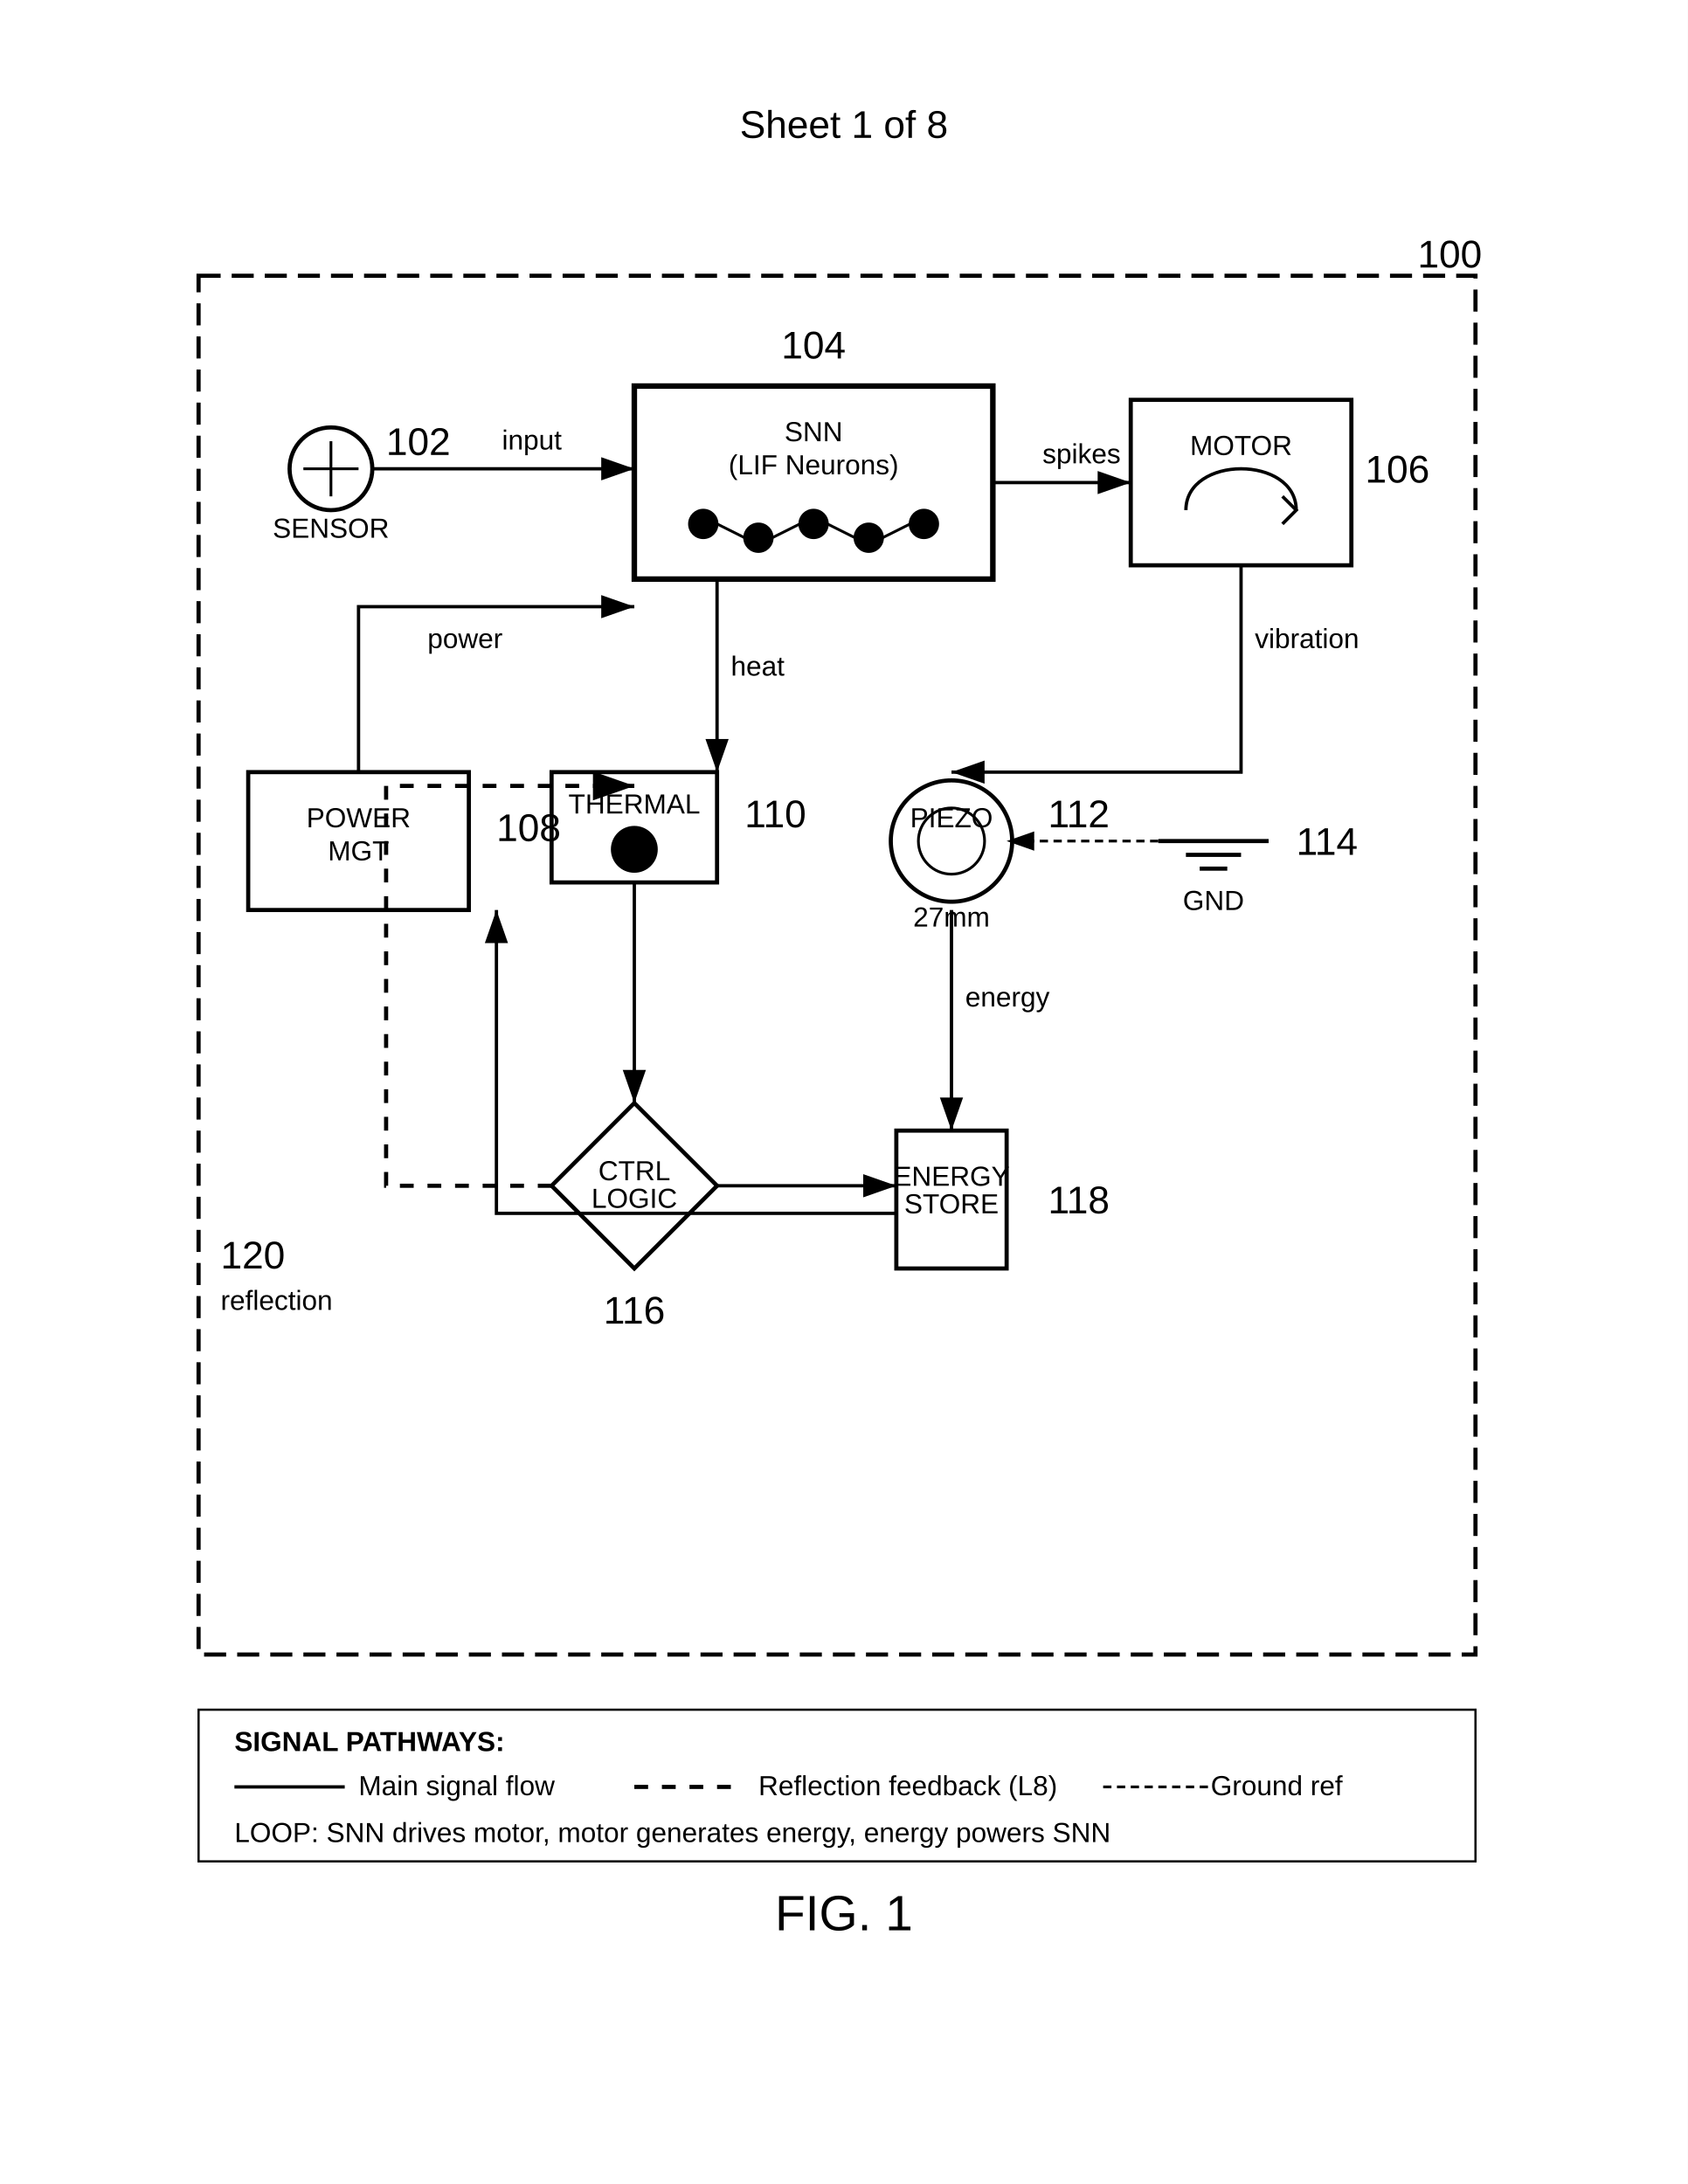
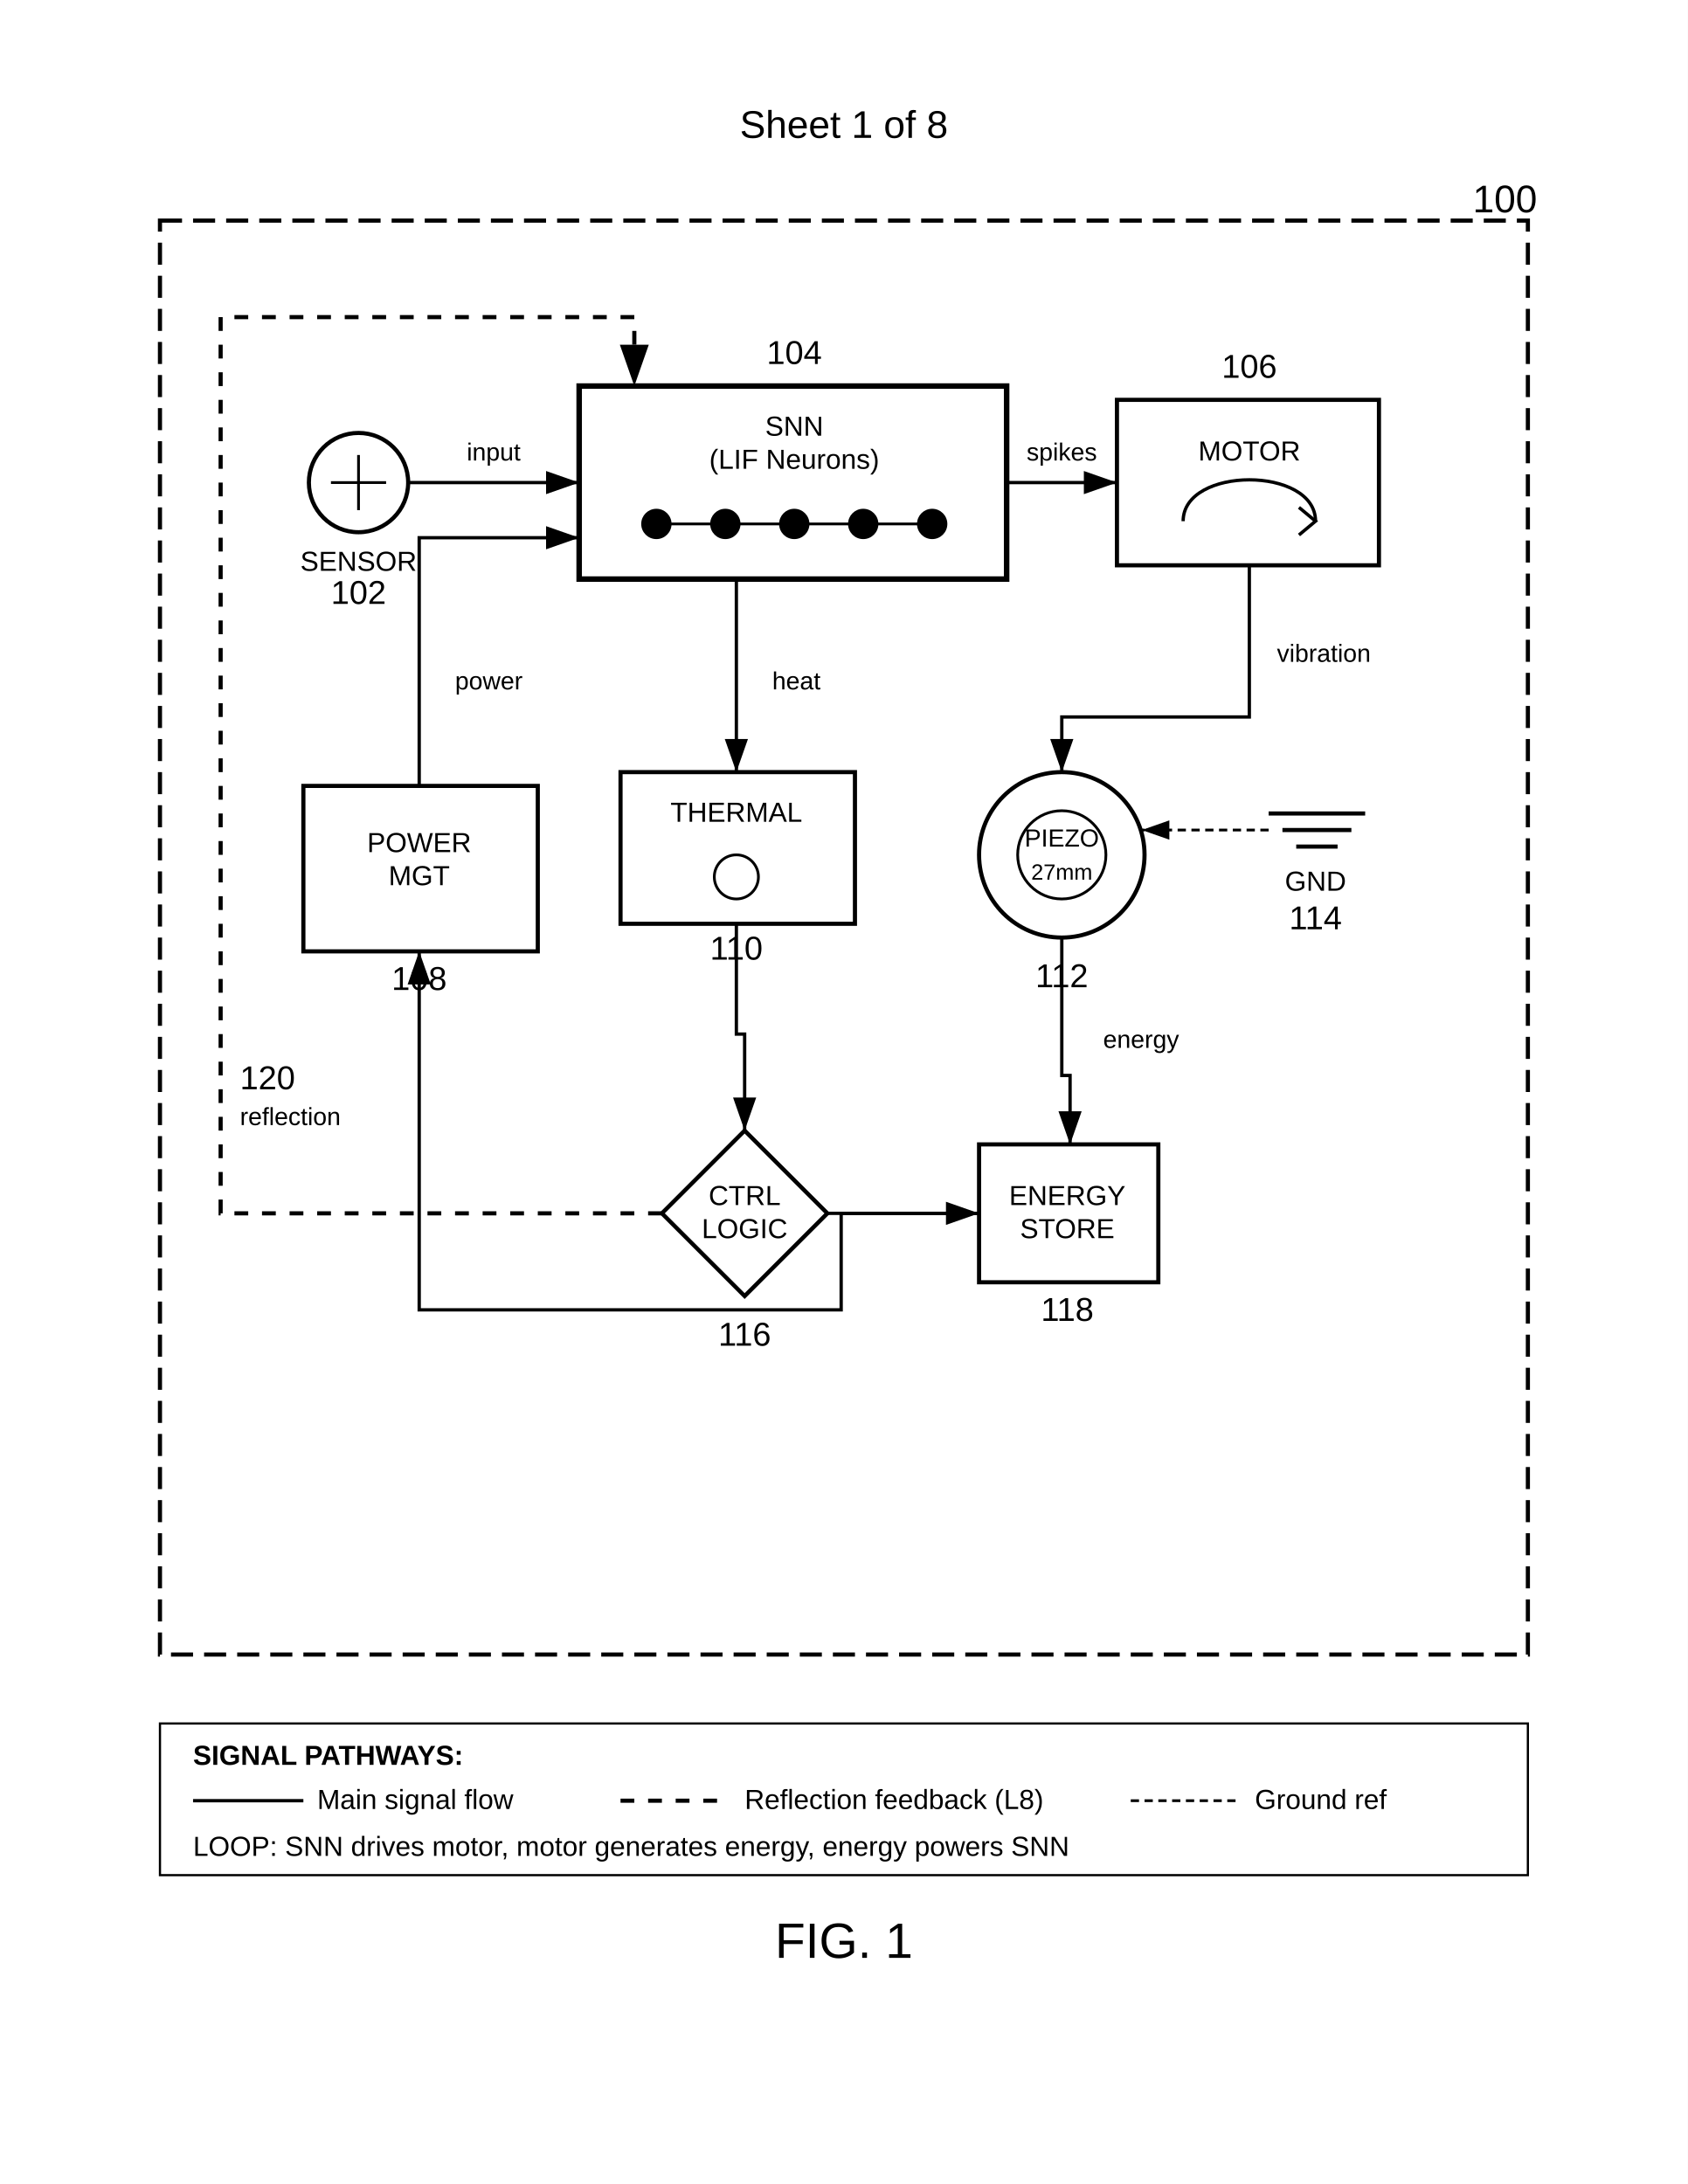
<svg xmlns="http://www.w3.org/2000/svg" width="612" height="792" viewBox="0 0 612 792">
  <rect width="100%" height="100%" fill="#fff" />
  <defs>
    <marker id="arrow" markerWidth="10" markerHeight="7" refX="10" refY="3.5" orient="auto">
      <polygon points="0 0, 10 3.5, 0 7" fill="#000" />
    </marker>
  </defs>
  <text x="306" y="50" font-family="Arial" font-size="14" text-anchor="middle" fill="#000">Sheet 1 of 8</text>
-   <rect x="72" y="100" width="463" height="500" fill="none" stroke="#000" stroke-width="1.5" stroke-dasharray="8,4" />
-   <text x="514" y="97" font-family="Arial" font-size="14" fill="#000">100</text>
-   <g transform="translate(100 150)">
-     <circle cx="20" cy="20" r="15" fill="none" stroke="#000" stroke-width="1.5" />
-     <path d="M10 20h20M20 10v20" stroke="#000" stroke-width="1" />
-     <text x="20" y="45" font-family="Arial" font-size="10" text-anchor="middle" fill="#000">SENSOR</text>
-     <text x="40" y="15" font-family="Arial" font-size="14" fill="#000">102</text>
+   <rect x="58" y="80" width="496" height="520" fill="none" stroke="#000" stroke-width="1.5" stroke-dasharray="8,4" />
+   <text x="534" y="77" font-family="Arial" font-size="14" fill="#000">100</text>
+   <g transform="translate(130 175)">
+     <circle cx="0" cy="0" r="18" fill="none" stroke="#000" stroke-width="1.5" />
+     <path d="M-10 0h20M0-10v20" stroke="#000" stroke-width="1" />
+     <text x="0" y="32" font-family="Arial" font-size="10" text-anchor="middle" fill="#000">SENSOR</text>
+     <text x="0" y="44" font-family="Arial" font-size="12" text-anchor="middle" fill="#000">102</text>
  </g>
-   <g transform="translate(230 140)">
-     <rect width="130" height="70" fill="none" stroke="#000" stroke-width="2" />
-     <text x="65" y="20" font-family="Arial" font-size="10" text-anchor="middle" fill="#000">SNN</text>
-     <text x="65" y="32" font-family="Arial" font-size="10" text-anchor="middle" fill="#000">(LIF Neurons)</text>
-     <circle cx="25" cy="50" r="5" stroke="#000" />
-     <circle cx="45" cy="55" r="5" stroke="#000" />
-     <circle cx="65" cy="50" r="5" stroke="#000" />
-     <circle cx="85" cy="55" r="5" stroke="#000" />
-     <circle cx="105" cy="50" r="5" stroke="#000" />
-     <path d="M30 50l10 5M50 55l10-5M70 50l10 5M90 55l10-5" stroke="#000" stroke-width="1" />
-     <text x="65" y="-10" font-family="Arial" font-size="14" text-anchor="middle" fill="#000">104</text>
+   <g transform="translate(210 140)">
+     <rect width="155" height="70" fill="none" stroke="#000" stroke-width="2" />
+     <text x="78" y="18" font-family="Arial" font-size="10" text-anchor="middle" fill="#000">SNN</text>
+     <text x="78" y="30" font-family="Arial" font-size="10" text-anchor="middle" fill="#000">(LIF Neurons)</text>
+     <circle cx="28" cy="50" r="5" fill="#000" stroke="#000" />
+     <circle cx="53" cy="50" r="5" fill="#000" stroke="#000" />
+     <circle cx="78" cy="50" r="5" fill="#000" stroke="#000" />
+     <circle cx="103" cy="50" r="5" fill="#000" stroke="#000" />
+     <circle cx="128" cy="50" r="5" fill="#000" stroke="#000" />
+     <path d="M33 50l15 0M58 50l15 0M83 50l15 0M108 50l15 0" stroke="#000" stroke-width="1" />
+     <text x="78" y="-8" font-family="Arial" font-size="12" text-anchor="middle" fill="#000">104</text>
  </g>
-   <g transform="translate(410 145)">
-     <rect width="80" height="60" fill="none" stroke="#000" stroke-width="1.5" />
-     <text x="40" y="20" font-family="Arial" font-size="10" text-anchor="middle" fill="#000">MOTOR</text>
-     <path d="M20 40c0-20 40-20 40 0" fill="none" stroke="#000" stroke-width="1.2" />
-     <path d="M55 35l5 5-5 5" fill="none" stroke="#000" stroke-width="1.2" />
-     <text x="85" y="30" font-family="Arial" font-size="14" fill="#000">106</text>
+   <g transform="translate(405 145)">
+     <rect width="95" height="60" fill="none" stroke="#000" stroke-width="1.5" />
+     <text x="48" y="22" font-family="Arial" font-size="10" text-anchor="middle" fill="#000">MOTOR</text>
+     <path d="M24 44c0-20 48-20 48 0" fill="none" stroke="#000" stroke-width="1.2" />
+     <path d="M66 39l6 5-6 5" fill="none" stroke="#000" stroke-width="1.2" />
+     <text x="48" y="-8" font-family="Arial" font-size="12" text-anchor="middle" fill="#000">106</text>
  </g>
-   <g transform="translate(90 280)">
-     <rect width="80" height="50" fill="none" stroke="#000" stroke-width="1.5" />
-     <text x="40" y="20" font-family="Arial" font-size="10" text-anchor="middle" fill="#000">POWER</text>
-     <text x="40" y="32" font-family="Arial" font-size="10" text-anchor="middle" fill="#000">MGT</text>
-     <text x="90" y="25" font-family="Arial" font-size="14" fill="#000">108</text>
+   <g transform="translate(110 285)">
+     <rect width="85" height="60" fill="none" stroke="#000" stroke-width="1.5" />
+     <text x="42" y="24" font-family="Arial" font-size="10" text-anchor="middle" fill="#000">POWER</text>
+     <text x="42" y="36" font-family="Arial" font-size="10" text-anchor="middle" fill="#000">MGT</text>
+     <text x="42" y="74" font-family="Arial" font-size="12" text-anchor="middle" fill="#000">108</text>
  </g>
-   <g transform="translate(200 280)">
-     <rect width="60" height="40" fill="none" stroke="#000" stroke-width="1.5" />
-     <text x="30" y="15" font-family="Arial" font-size="10" text-anchor="middle" fill="#000">THERMAL</text>
-     <circle cx="30" cy="28" r="8" stroke="#000" />
-     <text x="70" y="20" font-family="Arial" font-size="14" fill="#000">110</text>
+   <g transform="translate(225 280)">
+     <rect width="85" height="55" fill="none" stroke="#000" stroke-width="1.5" />
+     <text x="42" y="18" font-family="Arial" font-size="10" text-anchor="middle" fill="#000">THERMAL</text>
+     <circle cx="42" cy="38" r="8" stroke="#000" fill="none" />
+     <text x="42" y="68" font-family="Arial" font-size="12" text-anchor="middle" fill="#000">110</text>
  </g>
-   <g transform="translate(320 280)">
-     <circle cx="25" cy="25" r="22" fill="none" stroke="#000" stroke-width="1.5" />
-     <circle cx="25" cy="25" r="12" fill="none" stroke="#000" stroke-width="1" />
-     <text x="25" y="20" font-family="Arial" font-size="10" text-anchor="middle" fill="#000">PIEZO</text>
-     <text x="25" y="56" font-family="Arial" font-size="10" text-anchor="middle" fill="#000">27mm</text>
-     <text x="60" y="20" font-family="Arial" font-size="14" fill="#000">112</text>
+   <g transform="translate(385 310)">
+     <circle cx="0" cy="0" r="30" fill="none" stroke="#000" stroke-width="1.5" />
+     <circle cx="0" cy="0" r="16" fill="none" stroke="#000" stroke-width="1" />
+     <text x="0" y="-3" font-family="Arial" font-size="9" text-anchor="middle" fill="#000">PIEZO</text>
+     <text x="0" y="9" font-family="Arial" font-size="8" text-anchor="middle" fill="#000">27mm</text>
+     <text x="0" y="48" font-family="Arial" font-size="12" text-anchor="middle" fill="#000">112</text>
  </g>
-   <g transform="translate(420 280)">
-     <path d="M0 25h40M10 30h20M15 35h10" stroke="#000" stroke-width="1.5" />
-     <text x="20" y="50" font-family="Arial" font-size="10" text-anchor="middle" fill="#000">GND</text>
-     <text x="50" y="30" font-family="Arial" font-size="14" fill="#000">114</text>
+   <g transform="translate(460 295)">
+     <path d="M0 0h35M5 6h25M10 12h15" stroke="#000" stroke-width="1.5" />
+     <text x="17" y="28" font-family="Arial" font-size="10" text-anchor="middle" fill="#000">GND</text>
+     <text x="17" y="42" font-family="Arial" font-size="12" text-anchor="middle" fill="#000">114</text>
  </g>
-   <g transform="translate(200 400)">
-     <path d="M30 0l30 30-30 30-30-30z" fill="none" stroke="#000" stroke-width="1.5" />
-     <text x="30" y="28" font-family="Arial" font-size="10" text-anchor="middle" fill="#000">CTRL</text>
-     <text x="30" y="38" font-family="Arial" font-size="10" text-anchor="middle" fill="#000">LOGIC</text>
-     <text x="30" y="80" font-family="Arial" font-size="14" text-anchor="middle" fill="#000">116</text>
+   <g transform="translate(270 440)">
+     <path d="M0-30l30 30-30 30-30-30z" fill="none" stroke="#000" stroke-width="1.5" />
+     <text x="0" y="-3" font-family="Arial" font-size="10" text-anchor="middle" fill="#000">CTRL</text>
+     <text x="0" y="9" font-family="Arial" font-size="10" text-anchor="middle" fill="#000">LOGIC</text>
+     <text x="0" y="48" font-family="Arial" font-size="12" text-anchor="middle" fill="#000">116</text>
  </g>
-   <g transform="translate(320 400)">
-     <rect x="5" y="10" width="40" height="50" fill="none" stroke="#000" stroke-width="1.5" />
-     <text x="25" y="30" font-family="Arial" font-size="10" text-anchor="middle" fill="#000">ENERGY</text>
-     <text x="25" y="40" font-family="Arial" font-size="10" text-anchor="middle" fill="#000">STORE</text>
-     <text x="60" y="40" font-family="Arial" font-size="14" fill="#000">118</text>
+   <g transform="translate(355 415)">
+     <rect width="65" height="50" fill="none" stroke="#000" stroke-width="1.5" />
+     <text x="32" y="22" font-family="Arial" font-size="10" text-anchor="middle" fill="#000">ENERGY</text>
+     <text x="32" y="34" font-family="Arial" font-size="10" text-anchor="middle" fill="#000">STORE</text>
+     <text x="32" y="64" font-family="Arial" font-size="12" text-anchor="middle" fill="#000">118</text>
  </g>
-   <path d="M135 170h95" stroke="#000" stroke-width="1.2" fill="none" marker-end="url(#arrow)" />
-   <text x="182" y="163" font-family="Arial" font-size="10" fill="#000">input</text>
-   <path d="M360 175h50" stroke="#000" stroke-width="1.2" fill="none" marker-end="url(#arrow)" />
-   <text x="378" y="168" font-family="Arial" font-size="10" fill="#000">spikes</text>
-   <path d="M450 205v75h-105" stroke="#000" stroke-width="1.2" fill="none" marker-end="url(#arrow)" />
-   <text x="455" y="235" font-family="Arial" font-size="10" fill="#000">vibration</text>
-   <path d="M260 210v70" stroke="#000" stroke-width="1.2" fill="none" marker-end="url(#arrow)" />
-   <text x="265" y="245" font-family="Arial" font-size="10" fill="#000">heat</text>
-   <path d="M230 320v80" stroke="#000" stroke-width="1.2" fill="none" marker-end="url(#arrow)" />
-   <path d="M345 330v80" stroke="#000" stroke-width="1.2" fill="none" marker-end="url(#arrow)" />
-   <text x="350" y="365" font-family="Arial" font-size="10" fill="#000">energy</text>
-   <path d="M325 440h-145v-110" stroke="#000" stroke-width="1.2" fill="none" marker-end="url(#arrow)" />
-   <path d="M130 280v-60h100" stroke="#000" stroke-width="1.2" fill="none" marker-end="url(#arrow)" />
-   <text x="155" y="235" font-family="Arial" font-size="10" fill="#000">power</text>
-   <path d="M260 430h65" stroke="#000" stroke-width="1.2" fill="none" marker-end="url(#arrow)" />
-   <path d="M420 305h-55" stroke="#000" stroke-width="1" stroke-dasharray="3,2" fill="none" marker-end="url(#arrow)" />
-   <path d="M200 430h-60v-145h90" stroke="#000" stroke-width="1.5" stroke-dasharray="5,5" fill="none" marker-end="url(#arrow)" />
-   <text x="80" y="460" font-family="Arial" font-size="14" fill="#000">120</text>
-   <text x="80" y="475" font-family="Arial" font-size="10" fill="#000">reflection</text>
-   <rect x="72" y="620" width="463" height="55" fill="none" stroke="#000" stroke-width="0.8" />
-   <text x="85" y="635" font-family="Arial" font-size="10" font-weight="bold" fill="#000">SIGNAL PATHWAYS:</text>
-   <path d="M85 648h40" stroke="#000" stroke-width="1.2" />
-   <text x="130" y="651" font-family="Arial" font-size="10" fill="#000">Main signal flow</text>
-   <path d="M230 648h40" stroke="#000" stroke-width="1.5" stroke-dasharray="5,5" />
-   <text x="275" y="651" font-family="Arial" font-size="10" fill="#000">Reflection feedback (L8)</text>
-   <path d="M400 648h40" stroke="#000" stroke-width="1" stroke-dasharray="3,2" />
-   <text x="439" y="651" font-family="Arial" font-size="10" fill="#000">Ground ref</text>
-   <text x="85" y="668" font-family="Arial" font-size="10" fill="#000">LOOP: SNN drives motor, motor generates energy, energy powers SNN</text>
-   <text x="306" y="700" font-family="Arial" font-size="18" text-anchor="middle" fill="#000">FIG. 1</text>
+   <path d="M148 175h62" stroke="#000" stroke-width="1.2" fill="none" marker-end="url(#arrow)" />
+   <text x="179" y="167" font-family="Arial" font-size="9" text-anchor="middle" fill="#000">input</text>
+   <path d="M365 175h40" stroke="#000" stroke-width="1.2" fill="none" marker-end="url(#arrow)" />
+   <text x="385" y="167" font-family="Arial" font-size="9" text-anchor="middle" fill="#000">spikes</text>
+   <path d="M453 205v55h-68v20" stroke="#000" stroke-width="1.2" fill="none" marker-end="url(#arrow)" />
+   <text x="463" y="240" font-family="Arial" font-size="9" fill="#000">vibration</text>
+   <path d="M267 210v70" stroke="#000" stroke-width="1.2" fill="none" marker-end="url(#arrow)" />
+   <text x="280" y="250" font-family="Arial" font-size="9" fill="#000">heat</text>
+   <path d="M267 335v40h3v35" stroke="#000" stroke-width="1.2" fill="none" marker-end="url(#arrow)" />
+   <path d="M385 340v50h3v25" stroke="#000" stroke-width="1.2" fill="none" marker-end="url(#arrow)" />
+   <text x="400" y="380" font-family="Arial" font-size="9" fill="#000">energy</text>
+   <path d="M355 440h-50v35h-153v-130" stroke="#000" stroke-width="1.2" fill="none" marker-end="url(#arrow)" />
+   <path d="M152 285v-90h58" stroke="#000" stroke-width="1.2" fill="none" marker-end="url(#arrow)" />
+   <text x="165" y="250" font-family="Arial" font-size="9" fill="#000">power</text>
+   <path d="M300 440h55" stroke="#000" stroke-width="1.2" fill="none" marker-end="url(#arrow)" />
+   <path d="M460 301h-46" stroke="#000" stroke-width="1" stroke-dasharray="3,2" fill="none" marker-end="url(#arrow)" />
+   <path d="M240 440h-160v-325h150v25" stroke="#000" stroke-width="1.5" stroke-dasharray="5,5" fill="none" marker-end="url(#arrow)" />
+   <text x="87" y="395" font-family="Arial" font-size="12" fill="#000">120</text>
+   <text x="87" y="408" font-family="Arial" font-size="9" fill="#000">reflection</text>
+   <rect x="58" y="625" width="496" height="55" fill="none" stroke="#000" stroke-width="0.8" />
+   <text x="70" y="640" font-family="Arial" font-size="10" font-weight="bold" fill="#000">SIGNAL PATHWAYS:</text>
+   <path d="M70 653h40" stroke="#000" stroke-width="1.2" />
+   <text x="115" y="656" font-family="Arial" font-size="10" fill="#000">Main signal flow</text>
+   <path d="M225 653h40" stroke="#000" stroke-width="1.5" stroke-dasharray="5,5" />
+   <text x="270" y="656" font-family="Arial" font-size="10" fill="#000">Reflection feedback (L8)</text>
+   <path d="M410 653h40" stroke="#000" stroke-width="1" stroke-dasharray="3,2" />
+   <text x="455" y="656" font-family="Arial" font-size="10" fill="#000">Ground ref</text>
+   <text x="70" y="673" font-family="Arial" font-size="10" fill="#000">LOOP: SNN drives motor, motor generates energy, energy powers SNN</text>
+   <text x="306" y="710" font-family="Arial" font-size="18" text-anchor="middle" fill="#000">FIG. 1</text>
</svg>
